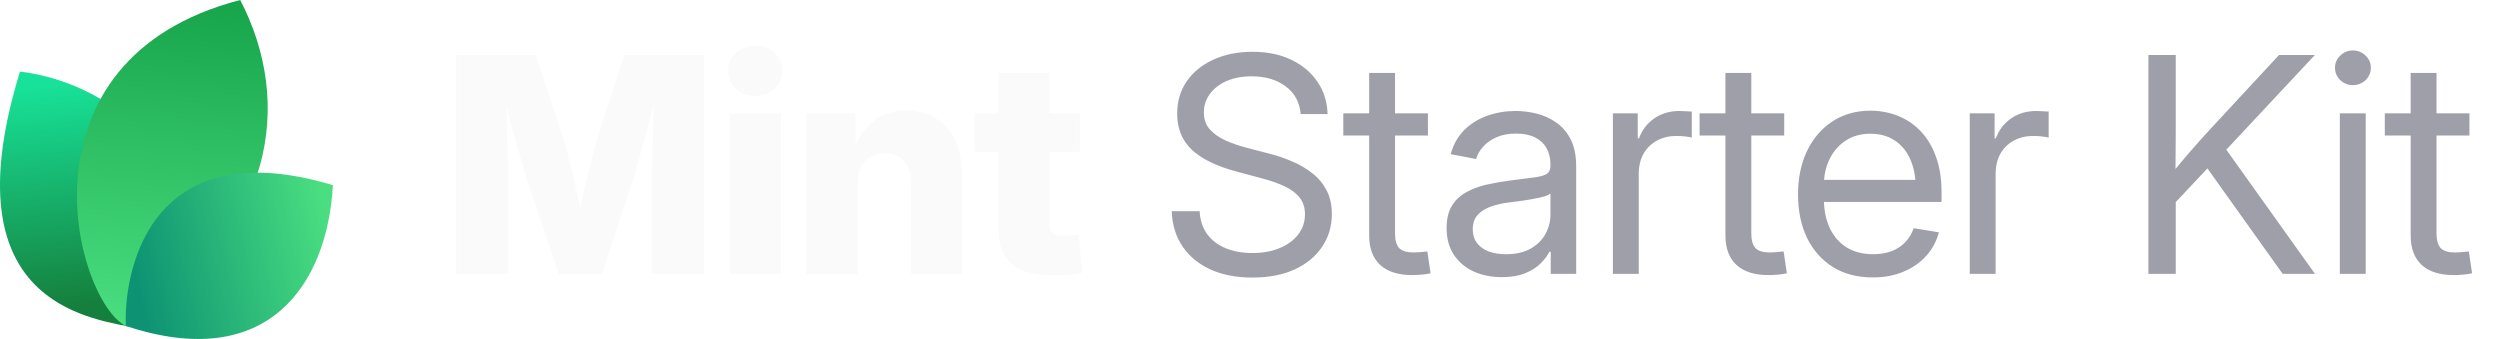
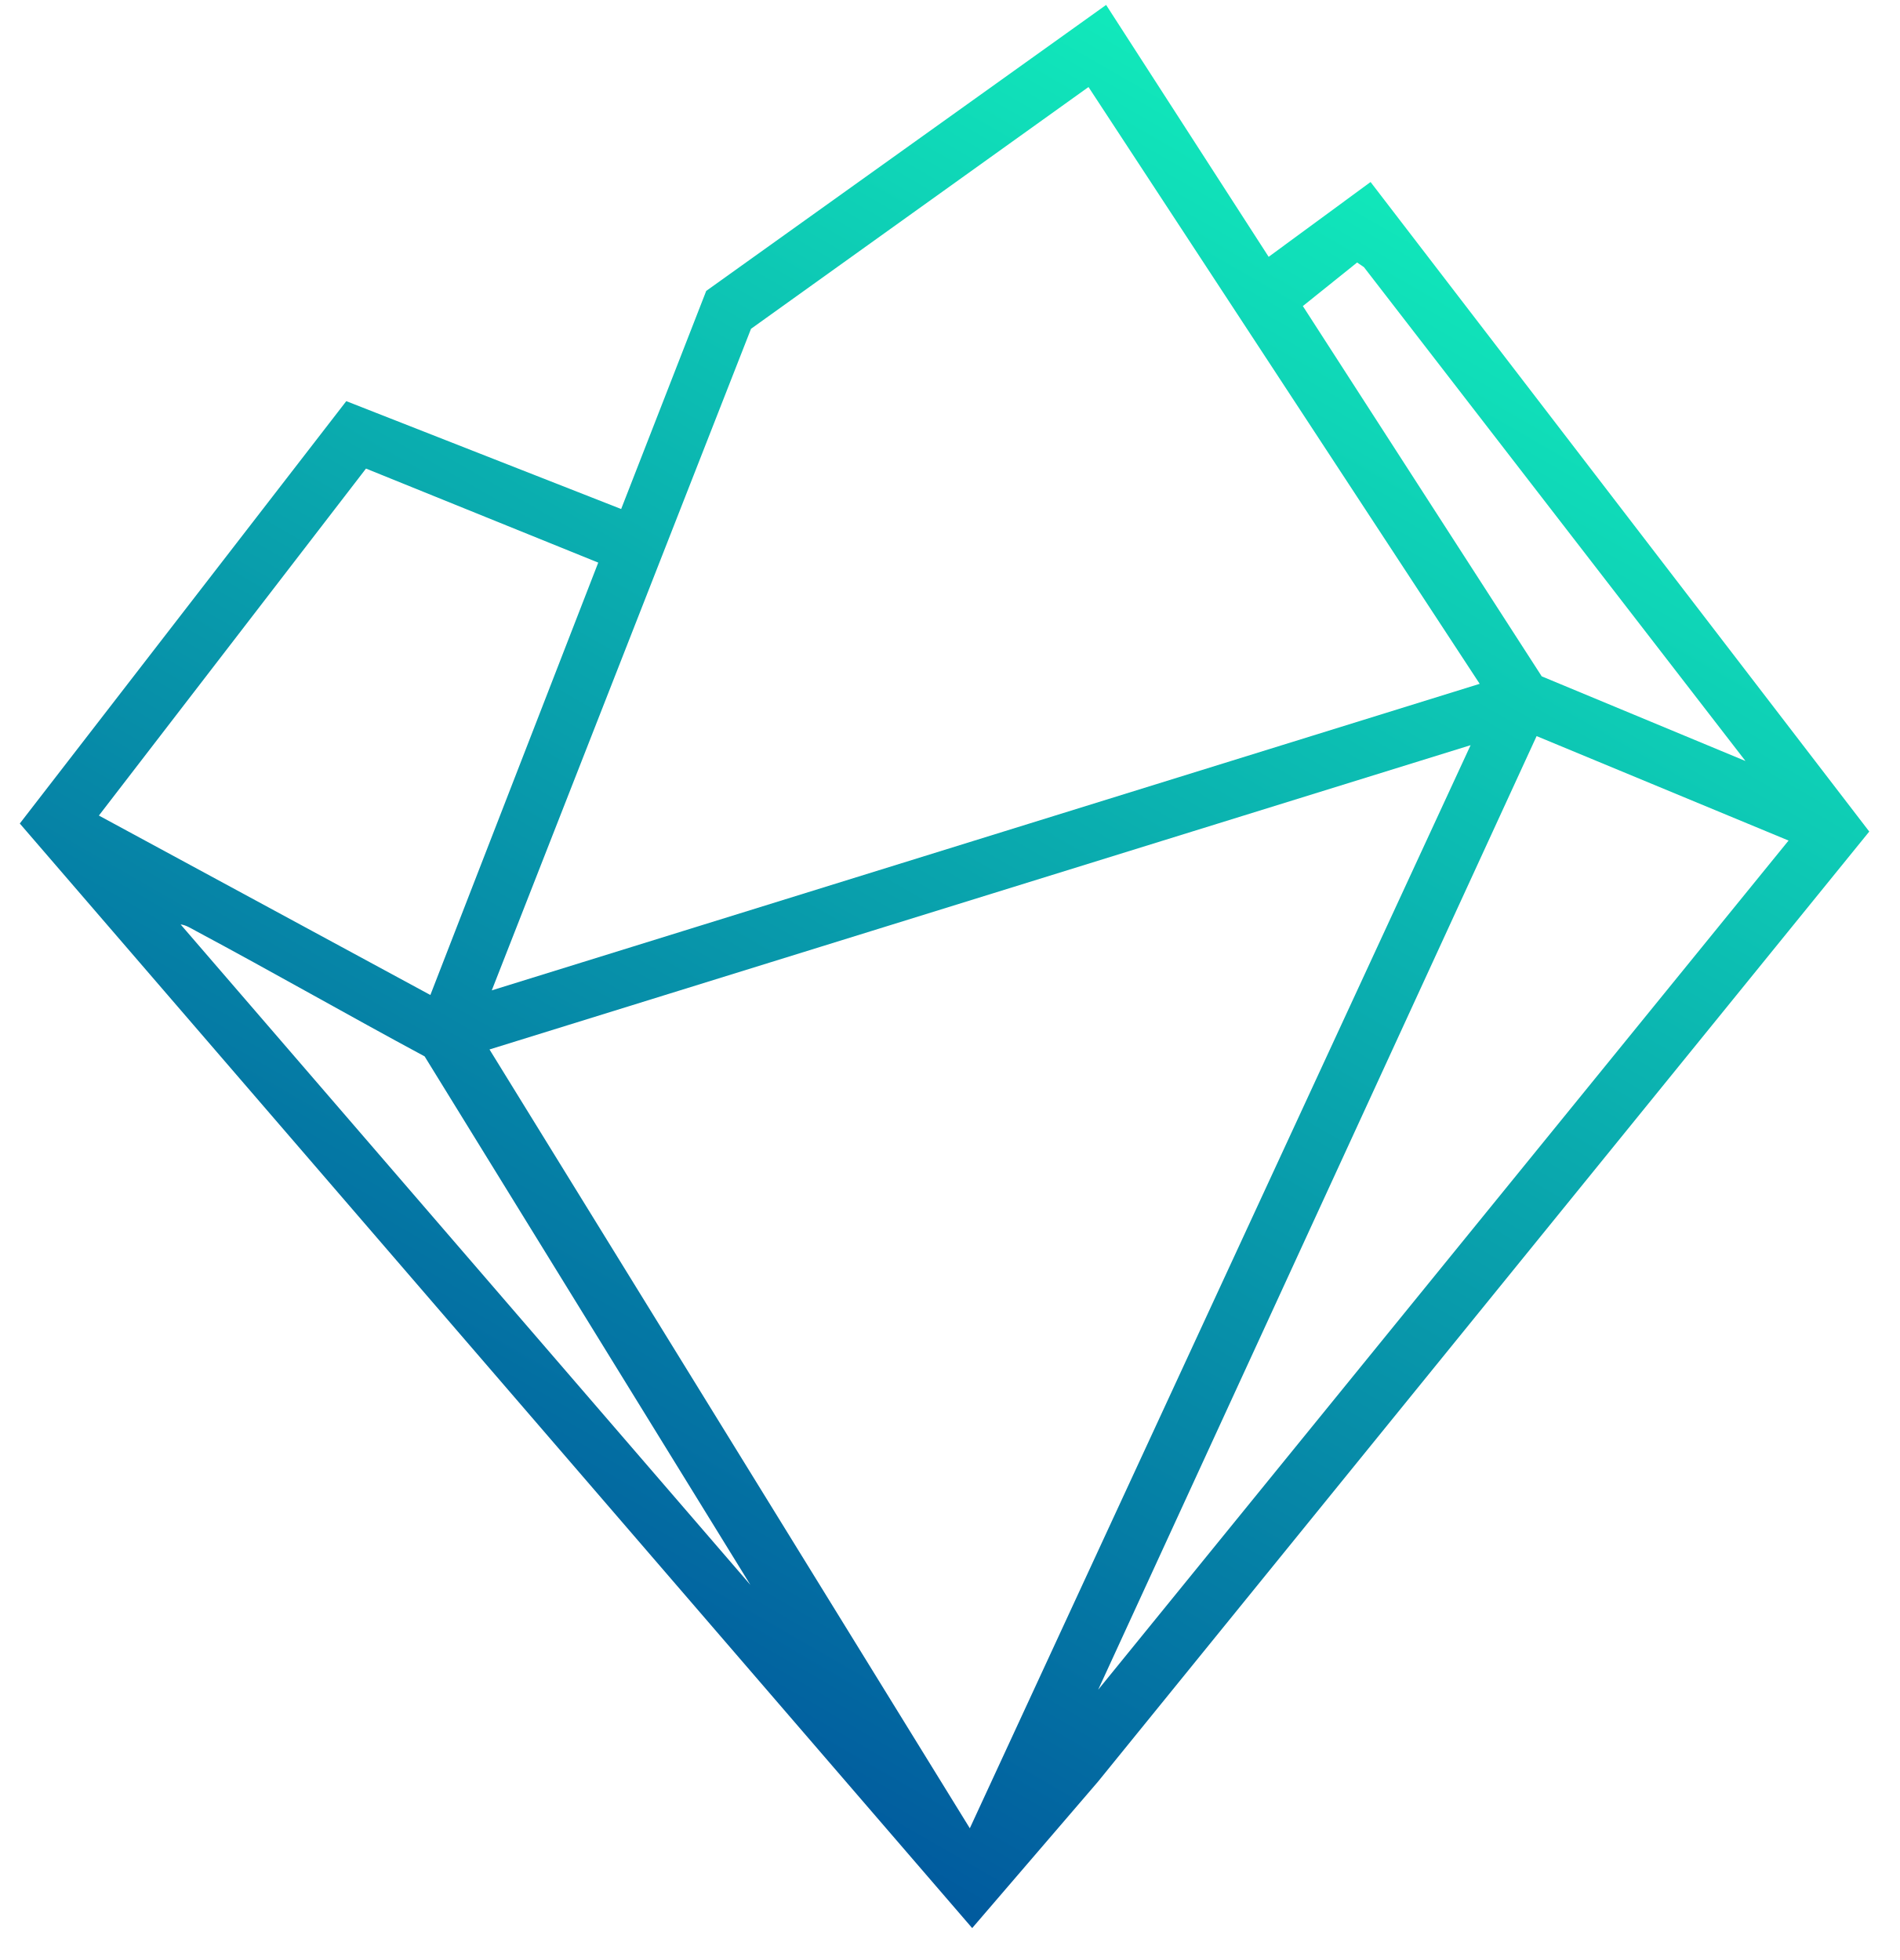
- <svg xmlns="http://www.w3.org/2000/svg" width="177" height="24" viewBox="0 0 177 24" fill="none">
-   <path d="M9.061 23.108C5.268 22.377 -3.391 20.627 1.417 5.064C9.634 6.099 16.973 14.064 9.061 23.108Z" fill="url(#paint0_linear_17557_2145)" />
-   <path d="M8.919 23.094C5.276 21.222 0.784 4.209 17.007 0C20.757 7.193 19.621 16.545 8.919 23.094Z" fill="url(#paint1_linear_17557_2145)" />
-   <path d="M8.914 23.079C8.735 19.882 10.159 9.085 23.57 13.111C23.181 20.123 18.984 26.418 8.914 23.079Z" fill="url(#paint2_linear_17557_2145)" />
-   <path d="M32.301 19.392V3.894H37.938L39.925 9.948C40.036 10.315 40.164 10.787 40.31 11.362C40.462 11.938 40.611 12.552 40.757 13.204C40.91 13.855 41.048 14.483 41.173 15.086C41.305 15.682 41.412 16.192 41.495 16.615H40.695C40.771 16.192 40.871 15.682 40.996 15.086C41.128 14.49 41.267 13.866 41.412 13.214C41.565 12.562 41.714 11.948 41.86 11.373C42.005 10.79 42.133 10.315 42.244 9.948L44.2 3.894H49.848V19.392H46.166V12.704C46.166 12.357 46.173 11.917 46.187 11.383C46.2 10.849 46.214 10.27 46.228 9.646C46.249 9.022 46.266 8.391 46.28 7.753C46.301 7.115 46.311 6.519 46.311 5.964H46.623C46.485 6.561 46.332 7.181 46.166 7.826C45.999 8.471 45.833 9.102 45.666 9.719C45.507 10.336 45.351 10.901 45.198 11.414C45.053 11.928 44.928 12.357 44.824 12.704L42.608 19.392H39.561L37.314 12.704C37.203 12.357 37.072 11.928 36.919 11.414C36.773 10.901 36.614 10.34 36.441 9.729C36.274 9.112 36.104 8.481 35.931 7.836C35.764 7.192 35.608 6.567 35.463 5.964H35.827C35.834 6.512 35.844 7.105 35.858 7.743C35.872 8.374 35.886 9.005 35.9 9.636C35.92 10.26 35.938 10.839 35.952 11.373C35.965 11.907 35.972 12.351 35.972 12.704V19.392H32.301ZM51.668 19.392V8.024H55.288V19.392H51.668ZM53.468 6.786C52.927 6.786 52.473 6.616 52.105 6.276C51.738 5.93 51.554 5.507 51.554 5.007C51.554 4.508 51.738 4.088 52.105 3.749C52.473 3.409 52.927 3.239 53.468 3.239C54.009 3.239 54.463 3.409 54.83 3.749C55.198 4.082 55.382 4.501 55.382 5.007C55.382 5.507 55.198 5.93 54.83 6.276C54.463 6.616 54.009 6.786 53.468 6.786ZM60.708 13.027V19.392H57.088V8.024H60.551L60.593 10.967H60.281C60.593 10.024 61.061 9.268 61.685 8.7C62.309 8.124 63.138 7.836 64.171 7.836C64.975 7.836 65.672 8.017 66.262 8.377C66.851 8.731 67.302 9.234 67.614 9.885C67.933 10.537 68.092 11.307 68.092 12.194V19.392H64.483V12.912C64.483 12.26 64.32 11.754 63.994 11.394C63.675 11.033 63.221 10.853 62.632 10.853C62.25 10.853 61.914 10.936 61.623 11.102C61.332 11.269 61.106 11.515 60.947 11.841C60.787 12.16 60.708 12.555 60.708 13.027ZM76.456 8.024V10.749H69.008V8.024H76.456ZM70.683 5.163H74.292V15.783C74.292 16.102 74.361 16.334 74.5 16.48C74.646 16.625 74.899 16.698 75.259 16.698C75.405 16.698 75.596 16.688 75.831 16.667C76.074 16.646 76.251 16.629 76.362 16.615L76.632 19.309C76.313 19.378 75.963 19.427 75.582 19.455C75.207 19.482 74.836 19.496 74.469 19.496C73.2 19.496 72.25 19.222 71.619 18.674C70.995 18.127 70.683 17.308 70.683 16.22V5.163Z" fill="#FAFAFA" />
-   <path d="M88.667 19.652C87.523 19.652 86.528 19.458 85.682 19.07C84.843 18.681 84.188 18.137 83.716 17.437C83.245 16.736 82.992 15.908 82.957 14.951H84.933C84.968 15.596 85.148 16.14 85.474 16.584C85.8 17.021 86.24 17.354 86.795 17.582C87.35 17.804 87.974 17.915 88.667 17.915C89.388 17.915 90.026 17.801 90.581 17.572C91.143 17.343 91.583 17.024 91.902 16.615C92.228 16.199 92.391 15.717 92.391 15.169C92.391 14.698 92.266 14.306 92.017 13.994C91.767 13.675 91.413 13.408 90.956 13.193C90.498 12.978 89.954 12.787 89.323 12.621L87.502 12.132C86.123 11.765 85.082 11.255 84.382 10.603C83.689 9.944 83.342 9.095 83.342 8.055C83.342 7.174 83.571 6.404 84.028 5.746C84.486 5.087 85.117 4.577 85.921 4.217C86.726 3.849 87.645 3.666 88.678 3.666C89.718 3.666 90.63 3.853 91.413 4.227C92.204 4.602 92.824 5.122 93.275 5.787C93.726 6.446 93.965 7.209 93.993 8.076H92.089C92.013 7.23 91.656 6.574 91.018 6.11C90.387 5.638 89.586 5.403 88.615 5.403C87.95 5.403 87.36 5.513 86.847 5.735C86.341 5.957 85.946 6.262 85.661 6.651C85.377 7.032 85.235 7.469 85.235 7.961C85.235 8.447 85.377 8.849 85.661 9.168C85.946 9.48 86.317 9.74 86.774 9.948C87.232 10.149 87.724 10.319 88.251 10.457L89.884 10.884C90.439 11.023 90.977 11.206 91.496 11.435C92.023 11.657 92.495 11.934 92.911 12.267C93.334 12.593 93.67 12.995 93.92 13.474C94.17 13.945 94.294 14.504 94.294 15.149C94.294 16.015 94.066 16.788 93.608 17.468C93.157 18.148 92.512 18.681 91.673 19.07C90.834 19.458 89.832 19.652 88.667 19.652ZM101.097 8.024V9.594H95.106V8.024H101.097ZM96.937 5.163H98.767V16.521C98.767 17 98.865 17.347 99.059 17.562C99.26 17.77 99.6 17.874 100.078 17.874C100.21 17.874 100.366 17.867 100.546 17.853C100.733 17.832 100.903 17.815 101.056 17.801L101.285 19.351C101.097 19.392 100.886 19.423 100.65 19.444C100.414 19.465 100.189 19.475 99.974 19.475C98.996 19.475 98.244 19.236 97.717 18.758C97.197 18.272 96.937 17.579 96.937 16.677V5.163ZM106.33 19.621C105.595 19.621 104.932 19.489 104.343 19.226C103.754 18.955 103.285 18.564 102.939 18.05C102.592 17.53 102.419 16.896 102.419 16.147C102.419 15.495 102.547 14.965 102.804 14.556C103.06 14.146 103.403 13.828 103.833 13.599C104.263 13.363 104.742 13.186 105.269 13.068C105.796 12.95 106.333 12.857 106.881 12.787C107.574 12.69 108.132 12.617 108.555 12.569C108.978 12.52 109.287 12.441 109.481 12.33C109.675 12.212 109.772 12.014 109.772 11.737V11.654C109.772 11.203 109.679 10.815 109.492 10.489C109.311 10.163 109.041 9.91 108.68 9.729C108.32 9.549 107.872 9.459 107.338 9.459C106.805 9.459 106.34 9.546 105.945 9.719C105.556 9.892 105.241 10.118 104.998 10.395C104.755 10.665 104.593 10.953 104.509 11.258L102.71 10.915C102.897 10.222 103.22 9.65 103.677 9.199C104.135 8.748 104.679 8.412 105.31 8.19C105.941 7.968 106.607 7.857 107.307 7.857C107.8 7.857 108.295 7.92 108.795 8.044C109.301 8.169 109.765 8.381 110.188 8.679C110.611 8.97 110.951 9.369 111.208 9.875C111.464 10.374 111.593 11.005 111.593 11.768V19.392H109.793V17.822H109.7C109.568 18.085 109.363 18.359 109.086 18.643C108.809 18.921 108.444 19.153 107.994 19.34C107.543 19.527 106.988 19.621 106.33 19.621ZM106.621 17.998C107.321 17.998 107.904 17.867 108.368 17.603C108.84 17.333 109.19 16.986 109.419 16.563C109.654 16.133 109.772 15.682 109.772 15.211V13.692C109.703 13.769 109.554 13.841 109.325 13.911C109.096 13.973 108.829 14.032 108.524 14.088C108.226 14.143 107.921 14.192 107.609 14.233C107.304 14.275 107.033 14.309 106.798 14.337C106.354 14.393 105.938 14.49 105.549 14.628C105.168 14.76 104.86 14.954 104.624 15.211C104.388 15.467 104.27 15.811 104.27 16.241C104.27 16.615 104.367 16.934 104.561 17.198C104.762 17.461 105.04 17.662 105.393 17.801C105.747 17.933 106.156 17.998 106.621 17.998ZM114.193 19.392V8.024H115.951V9.792H116.045C116.253 9.209 116.61 8.741 117.116 8.388C117.622 8.034 118.219 7.857 118.905 7.857C119.058 7.857 119.217 7.864 119.384 7.878C119.55 7.885 119.682 7.892 119.779 7.899V9.74C119.716 9.719 119.578 9.695 119.363 9.667C119.155 9.639 118.922 9.625 118.666 9.625C118.174 9.625 117.726 9.733 117.324 9.948C116.922 10.163 116.603 10.471 116.367 10.874C116.138 11.276 116.024 11.758 116.024 12.319V19.392H114.193ZM126.322 8.024V9.594H120.33V8.024H126.322ZM122.161 5.163H123.992V16.521C123.992 17 124.089 17.347 124.283 17.562C124.484 17.77 124.824 17.874 125.302 17.874C125.434 17.874 125.59 17.867 125.77 17.853C125.958 17.832 126.127 17.815 126.28 17.801L126.509 19.351C126.322 19.392 126.11 19.423 125.874 19.444C125.639 19.465 125.413 19.475 125.198 19.475C124.221 19.475 123.468 19.236 122.941 18.758C122.421 18.272 122.161 17.579 122.161 16.677V5.163ZM132.604 19.642C131.502 19.642 130.555 19.396 129.765 18.903C128.974 18.404 128.364 17.714 127.934 16.834C127.511 15.946 127.3 14.927 127.3 13.775C127.3 12.611 127.511 11.584 127.934 10.697C128.364 9.802 128.964 9.102 129.734 8.596C130.51 8.089 131.408 7.836 132.428 7.836C133.1 7.836 133.738 7.954 134.341 8.19C134.952 8.426 135.489 8.783 135.954 9.261C136.425 9.74 136.793 10.343 137.056 11.071C137.327 11.792 137.462 12.645 137.462 13.63V14.296H128.433V12.735H136.463L135.631 13.297C135.631 12.541 135.506 11.876 135.257 11.3C135.007 10.725 134.643 10.277 134.165 9.958C133.686 9.632 133.107 9.469 132.428 9.469C131.748 9.469 131.162 9.632 130.67 9.958C130.177 10.284 129.796 10.725 129.526 11.279C129.262 11.827 129.13 12.441 129.13 13.12V14.046C129.13 14.864 129.273 15.572 129.557 16.168C129.841 16.757 130.243 17.211 130.763 17.53C131.283 17.842 131.901 17.998 132.615 17.998C133.093 17.998 133.523 17.929 133.905 17.79C134.293 17.645 134.619 17.433 134.882 17.156C135.153 16.879 135.354 16.546 135.486 16.157L137.275 16.449C137.108 17.08 136.81 17.634 136.38 18.113C135.95 18.591 135.413 18.966 134.768 19.236C134.123 19.507 133.402 19.642 132.604 19.642ZM139.459 19.392V8.024H141.217V9.792H141.311C141.519 9.209 141.876 8.741 142.382 8.388C142.888 8.034 143.485 7.857 144.171 7.857C144.324 7.857 144.483 7.864 144.649 7.878C144.816 7.885 144.948 7.892 145.045 7.899V9.74C144.982 9.719 144.844 9.695 144.629 9.667C144.421 9.639 144.188 9.625 143.932 9.625C143.439 9.625 142.992 9.733 142.59 9.948C142.188 10.163 141.869 10.471 141.633 10.874C141.404 11.276 141.29 11.758 141.29 12.319V19.392H139.459ZM153.429 14.961V12.715C153.783 12.257 154.136 11.82 154.49 11.404C154.844 10.981 155.204 10.565 155.572 10.156C155.939 9.74 156.314 9.327 156.695 8.918L161.355 3.894H163.893L157.277 10.967H157.184L153.429 14.961ZM152.108 19.392V3.894H154.043V9.241L154.022 12.559L154.043 13.505V19.392H152.108ZM161.615 19.392L155.967 11.477L157.173 9.969L163.903 19.392H161.615ZM165.661 19.392V8.024H167.492V19.392H165.661ZM166.587 6.027C166.24 6.027 165.942 5.909 165.692 5.673C165.443 5.43 165.318 5.139 165.318 4.799C165.318 4.459 165.443 4.172 165.692 3.936C165.942 3.693 166.24 3.572 166.587 3.572C166.934 3.572 167.232 3.693 167.482 3.936C167.731 4.172 167.856 4.459 167.856 4.799C167.856 5.139 167.731 5.43 167.482 5.673C167.232 5.909 166.934 6.027 166.587 6.027ZM174.836 8.024V9.594H168.844V8.024H174.836ZM170.675 5.163H172.506V16.521C172.506 17 172.603 17.347 172.797 17.562C172.998 17.77 173.338 17.874 173.816 17.874C173.948 17.874 174.104 17.867 174.284 17.853C174.472 17.832 174.641 17.815 174.794 17.801L175.023 19.351C174.836 19.392 174.624 19.423 174.388 19.444C174.153 19.465 173.927 19.475 173.712 19.475C172.735 19.475 171.982 19.236 171.455 18.758C170.935 18.272 170.675 17.579 170.675 16.677V5.163Z" fill="#9F9FA9" />
+ <svg xmlns="http://www.w3.org/2000/svg" id="Layer_2" data-name="Layer 2" viewBox="0 0 200.57 206.97">
  <defs>
-     <linearGradient id="paint0_linear_17557_2145" x1="3.776" y1="5.916" x2="5.232" y2="21.559" gradientUnits="userSpaceOnUse">
-       <stop stop-color="#18E299" />
-       <stop offset="1" stop-color="#15803D" />
-     </linearGradient>
-     <linearGradient id="paint1_linear_17557_2145" x1="12.171" y1="-0.718" x2="10.19" y2="22.983" gradientUnits="userSpaceOnUse">
-       <stop stop-color="#16A34A" />
-       <stop offset="1" stop-color="#4ADE80" />
-     </linearGradient>
-     <linearGradient id="paint2_linear_17557_2145" x1="23.133" y1="15.353" x2="9.338" y2="18.52" gradientUnits="userSpaceOnUse">
-       <stop stop-color="#4ADE80" />
-       <stop offset="1" stop-color="#0D9373" />
+     <style>
+       .cls-1 {
+         fill: url(#linear-gradient);
+       }
+     </style>
+     <linearGradient id="linear-gradient" x1="50.14" y1="173.28" x2="141.6" y2="14.86" gradientUnits="userSpaceOnUse">
+       <stop offset="0" stop-color="#015a9e" />
+       <stop offset="1" stop-color="#11e9bb" />
    </linearGradient>
  </defs>
+   <path class="cls-1" d="M133.94,27.12l10.76-7.9,52.65,68.59-81.43,100.33-13.28,15.46L2.09,86.96l34.47-44.6,29.02,11.39,8.98-23.03L116.78.52l17.16,26.6ZM156.22,72.21L114.92,9.19l-35.63,25.53-27.37,69.86,104.3-32.37ZM184.28,80.36l-40.28-52.15-.72-.49-5.73,4.6,25.22,39.1,21.51,8.94ZM45.44,105.06l17.72-45.65-24.52-9.93-28.2,36.64,35,18.95ZM188.83,88.76l-26.6-11.03-46.29,100.7,72.89-89.67ZM155.26,78.69l-103.58,32.13,50.71,82.24,52.87-114.37ZM79.25,167.4l-34.42-55.85c-8.09-4.35-16.06-8.92-24.16-13.25-.49-.26-1.05-.63-1.6-.68l60.18,69.77Z" />
</svg>
